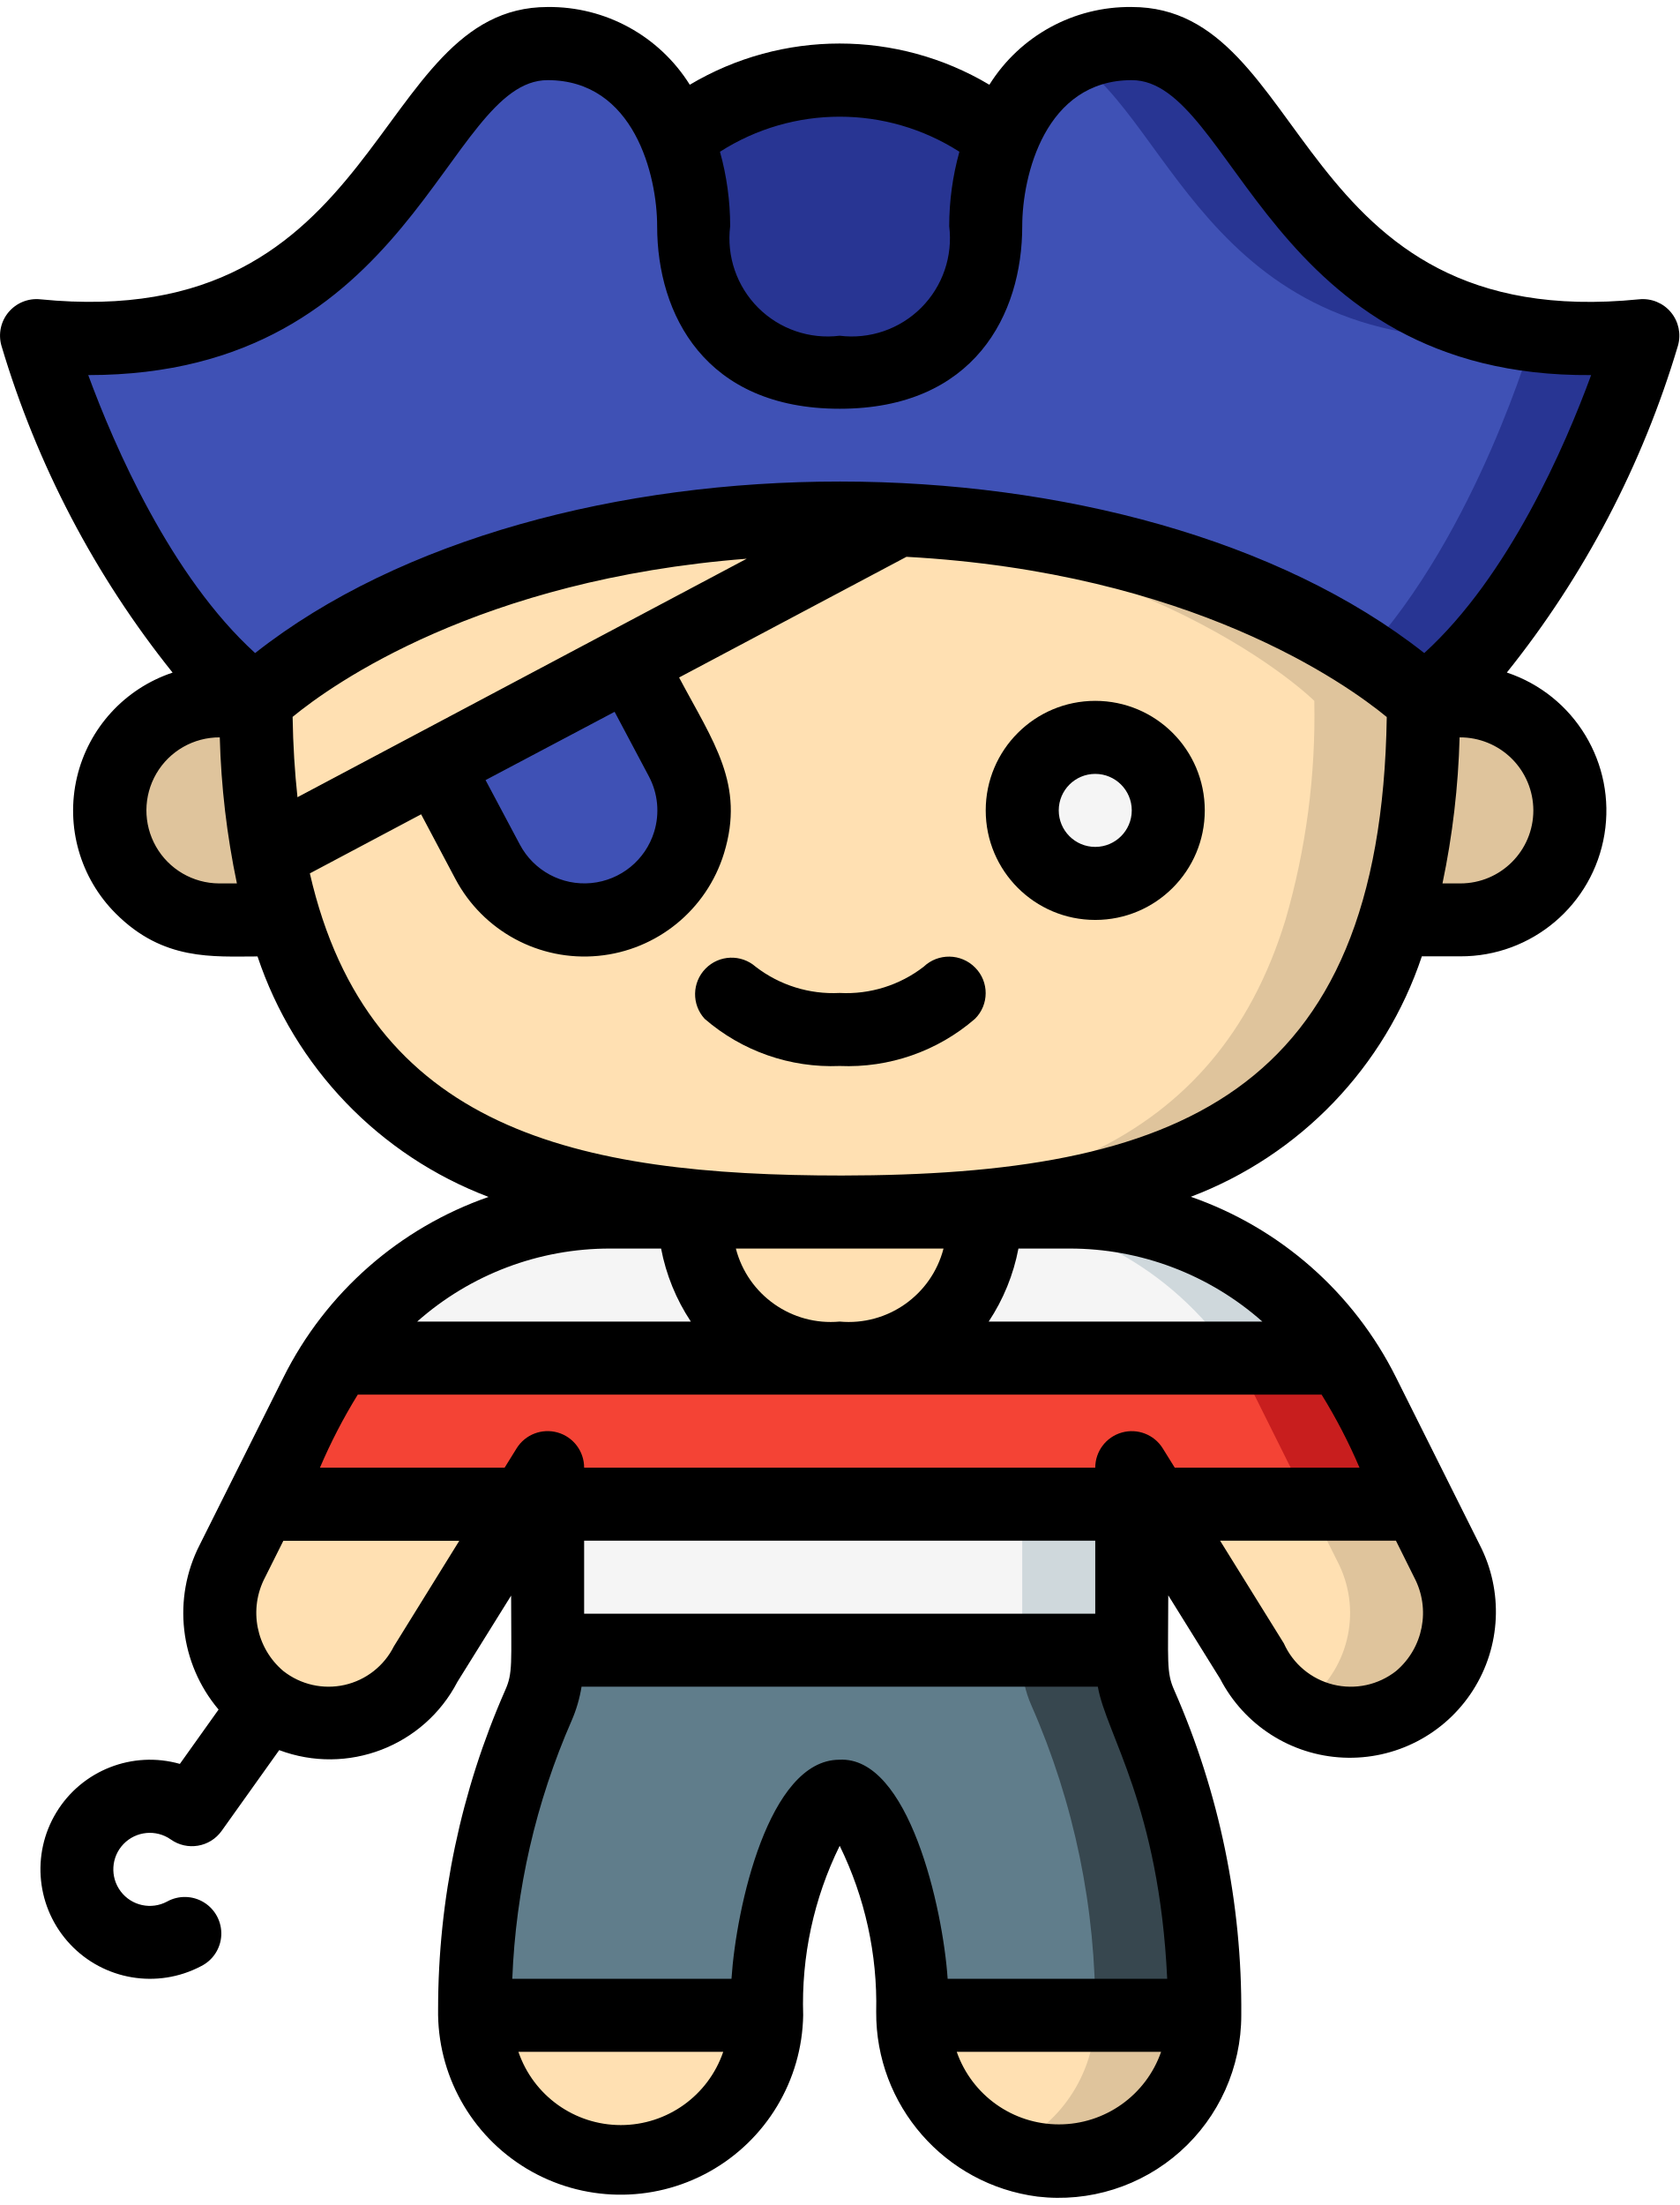
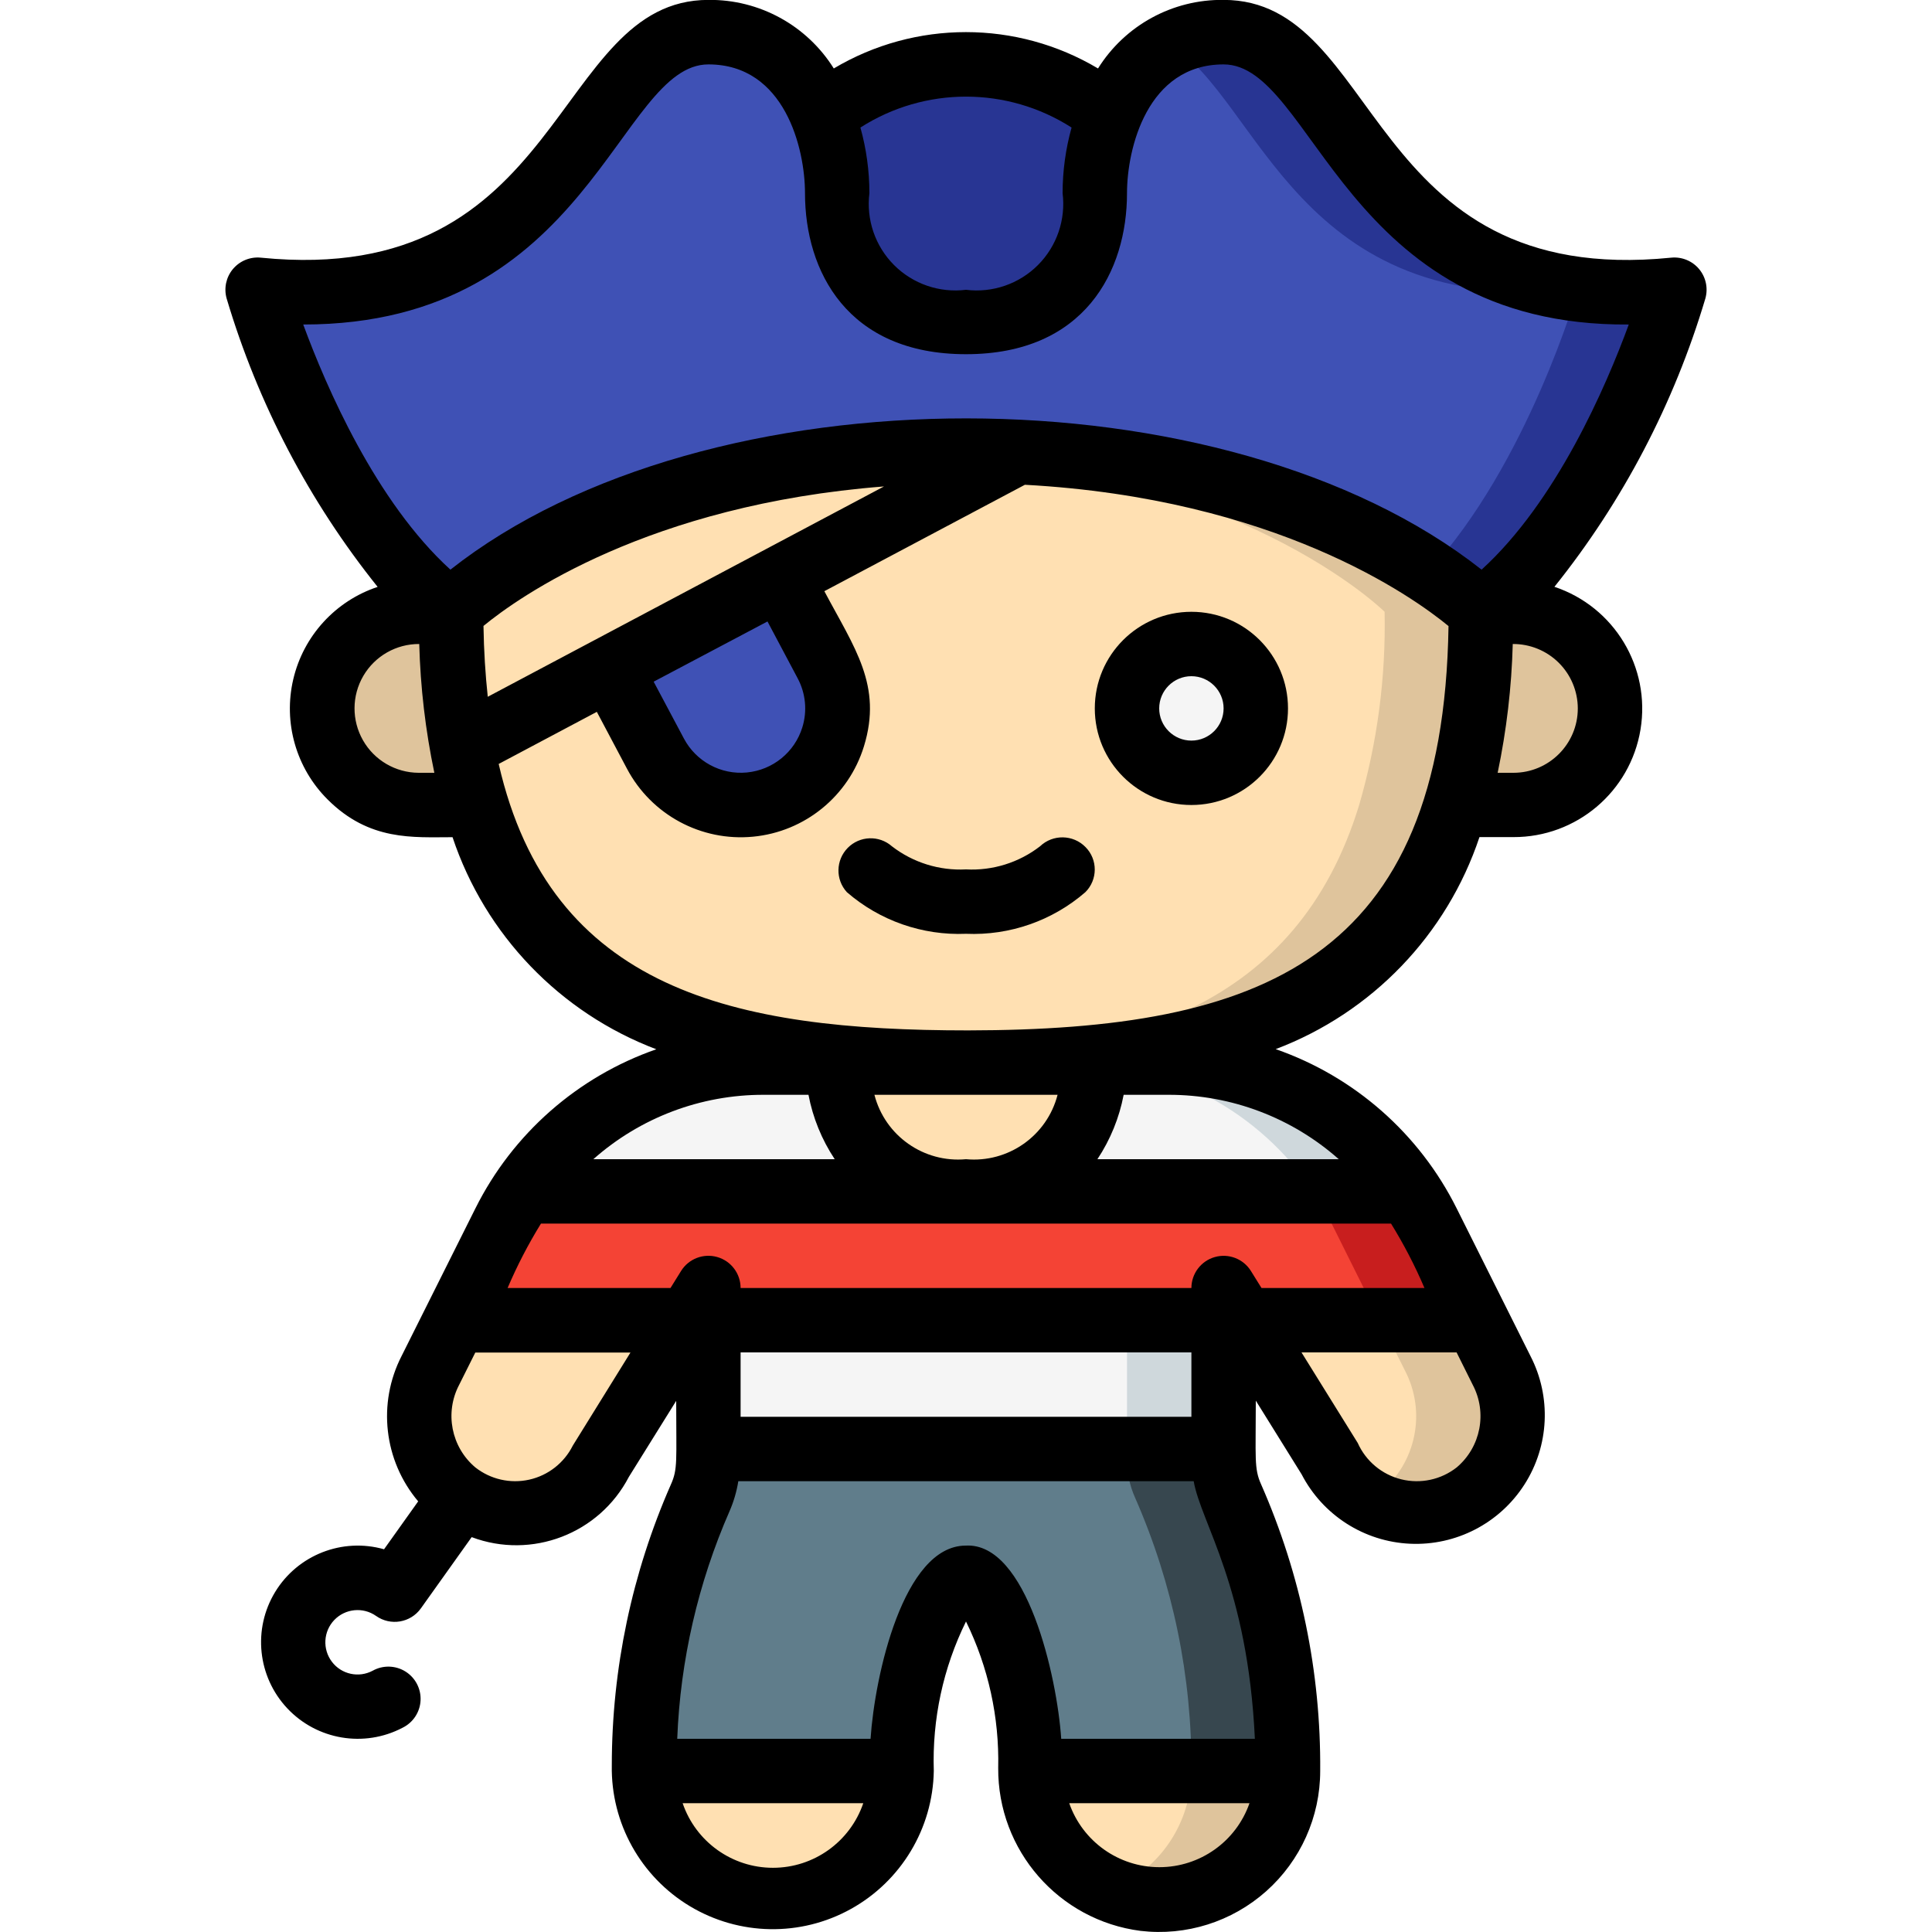
- <svg xmlns="http://www.w3.org/2000/svg" height="512" viewBox="0 0 46 60" width="390">
+ <svg xmlns="http://www.w3.org/2000/svg" height="512" viewBox="0 0 46 60" width="512">
  <g id="Page-1" fill="none" fill-rule="evenodd">
    <g id="001---Pirate-Costume" fill-rule="nonzero">
      <path id="Shape" d="m39 19c.042 2.028-.224 4.052-.79 6-2.08 6.79-8.1 8-15.21 8s-13.13-1.21-15.21-8c-.566-1.948-.832-3.972-.79-6 0 0 5-5 16-5s16 5 16 5z" fill="#ffe0b2" />
      <path id="Shape" d="m23 14c-.518 0-1.009.021-1.5.042 9.946.428 14.5 4.958 14.5 4.958.042 2.028-.224 4.052-.79 6-1.932 6.306-7.264 7.8-13.71 7.978.494.014.993.022 1.5.022 7.11 0 13.13-1.21 15.21-8 .566-1.948.832-3.972.79-6 0 0-5-5-16-5z" fill="#dfc49c" />
      <path id="Shape" d="m38.85 46.36c-.709.554-1.629.761-2.507.563-.878-.198-1.62-.779-2.023-1.583l-2.7-4.34h7.23l.78 1.56c.677 1.291.351 2.88-.78 3.8z" fill="#ffe0b2" />
      <path id="Shape" d="m39.63 42.56-.78-1.56h-3l.78 1.56c.677 1.291.351 2.88-.78 3.8-.114.08-.233.152-.357.215 1.057.624 2.388.539 3.357-.215 1.131-.92 1.457-2.509.78-3.8z" fill="#dfc49c" />
      <path id="Shape" d="m38.85 41h-7.23l-.62-1v1h-16v-1l-.62 1h-7.23l1.51-3.03c.169-.333.356-.657.56-.97h27.56c.204.313.391.637.56.97z" fill="#f44335" />
      <path id="Shape" d="m37.34 37.97c-.169-.333-.356-.657-.56-.97h-3c.204.313.391.637.56.97l1.51 3.03h3z" fill="#c81e1e" />
      <path id="Shape" d="m14.38 41-2.7 4.34c-.401.806-1.143 1.389-2.021 1.589-.878.2-1.799-.006-2.509-.559-1.13-.925-1.456-2.516-.78-3.81l.78-1.56z" fill="#ffe0b2" />
      <path id="Rectangle-path" d="m15 41h16v4h-16z" fill="#f5f5f5" />
      <path id="Rectangle-path" d="m28 41h3v4h-3z" fill="#cfd8dc" />
      <path id="Shape" d="m33 55c-8.889 0-8 .045-8-.1.083-1.9-.389-3.784-1.36-5.42-.43-.64-.87-.64-1.28 0-.981 1.668-1.454 3.587-1.36 5.52h-8c-.022-2.919.575-5.809 1.75-8.48.201-.48.287-1.001.25-1.52h16c-.038.516.048 1.034.25 1.51 1.176 2.675 1.772 5.568 1.75 8.49z" fill="#607d8b" />
      <path id="Shape" d="m31.25 46.51c-.169-.377-.254-.787-.25-1.2v-.31h-3v.31c-.004.413.081.823.25 1.2 1.176 2.675 1.772 5.568 1.75 8.49h3c.022-2.922-.574-5.815-1.75-8.49z" fill="#37474f" />
      <path id="Shape" d="m21 55c-.001 1.208-.547 2.352-1.487 3.113-.939.761-2.171 1.057-3.353.807-1.831-.423-3.135-2.041-3.16-3.92z" fill="#ffe0b2" />
      <path id="Shape" d="m33 55c-.001 1.142-.49 2.23-1.344 2.988s-1.992 1.116-3.126.982c-1.992-.273-3.487-1.959-3.52-3.97z" fill="#ffe0b2" />
      <path id="Shape" d="m30 55c-.005 1.621-.991 3.078-2.495 3.685.327.143.672.239 1.025.285 1.134.134 2.272-.223 3.126-.982s1.343-1.846 1.344-2.988z" fill="#dfc49c" />
      <path id="Shape" d="m36.78 37h-27.56c1.673-2.499 4.482-4 7.49-4h12.58c3.008 0 5.817 1.501 7.49 4z" fill="#f5f5f5" />
      <path id="Shape" d="m29.29 33h-3c3.008 0 5.817 1.501 7.49 4h3c-1.673-2.499-4.482-4-7.49-4z" fill="#cfd8dc" />
      <path id="Shape" d="m45 9s-2 7-6 10c0 0-5-5-16-5s-16 5-16 5c-4-3-6-10-6-10 10 1 10-8 14-8 1.609-.008 3.037 1.028 3.53 2.56.308.777.468 1.604.47 2.44-.106 1.09.281 2.17 1.056 2.944.774.774 1.854 1.162 2.944 1.056 1.09.106 2.17-.281 2.944-1.056.774-.774 1.162-1.854 1.056-2.944.002-.836.162-1.663.47-2.44.493-1.532 1.921-2.568 3.53-2.56 4 0 4 9 14 8z" fill="#3f51b5" />
      <path id="Shape" d="m31 1c-.576-.006-1.146.125-1.661.384 2.817 1.708 3.91 8.491 12.661 7.616 0 0-1.546 5.4-4.636 8.751.582.367 1.129.785 1.636 1.249 4-3 6-10 6-10-10 1-10-8-14-8z" fill="#283593" />
      <path id="Shape" d="m27.47 3.56c-.308.777-.468 1.604-.47 2.44.106 1.09-.281 2.17-1.056 2.944-.774.774-1.854 1.162-2.944 1.056-1.09.106-2.17-.281-2.944-1.056-.774-.774-1.162-1.854-1.056-2.944-.002-.836-.162-1.663-.47-2.44 2.617-2.08 6.323-2.08 8.94 0z" fill="#283593" />
      <circle id="Oval" cx="30" cy="22" fill="#f5f5f5" r="2" />
      <path id="Shape" d="m11.95 20.756 5.3-2.813 1.406 2.65c.776 1.464.22 3.279-1.244 4.056-1.463.777-3.279.22-4.056-1.243z" fill="#3f51b5" />
      <path id="Shape" d="m19 33s0 4 4 4 4-4 4-4z" fill="#ffe0b2" />
      <path id="Shape" d="m7.79 25h-1.79c-1.657 0-3-1.343-3-3s1.343-3 3-3h1c-.042 2.028.224 4.052.79 6z" fill="#dfc49c" />
      <path id="Shape" d="m43 22c0 1.657-1.343 3-3 3h-1.79c.566-1.948.832-3.972.79-6h1c1.657 0 3 1.343 3 3z" fill="#dfc49c" />
      <g fill="#000">
        <path id="Shape" d="m4.726 18.227c-1.311.437-2.302 1.522-2.618 2.867s.087 2.758 1.065 3.733c1.3 1.3 2.658 1.173 3.881 1.173 1.013 3.034 3.337 5.452 6.328 6.586-2.445.851-4.461 2.624-5.617 4.94l-2.292 4.583c-.756 1.471-.553 3.253.514 4.517l-1.06 1.488c-1.297-.368-2.681.175-3.382 1.326-.701 1.152-.547 2.63.376 3.613s2.388 1.23 3.582.603c.326-.16.54-.484.558-.847.018-.363-.162-.707-.47-.899-.308-.192-.697-.202-1.014-.026-.434.233-.973.116-1.27-.277s-.265-.943.076-1.298c.342-.355.891-.408 1.294-.126.45.32 1.074.215 1.394-.234l1.577-2.212c1.866.701 3.962-.102 4.882-1.871l1.47-2.361c0 1.873.053 2.114-.166 2.6-1.208 2.749-1.833 5.718-1.834 8.721-.031 1.786.894 3.453 2.425 4.373 1.532.92 3.438.953 5 .086s2.544-2.501 2.575-4.287c-.053-1.606.29-3.2 1-4.641.693 1.414 1.036 2.973 1 4.547-.017 2.561 1.88 4.733 4.42 5.061 1.418.166 2.838-.283 3.904-1.232 1.066-.949 1.676-2.308 1.676-3.735.024-3.063-.602-6.096-1.835-8.9-.222-.491-.165-.8-.165-2.6l1.422 2.287c.657 1.269 1.941 2.092 3.368 2.157 1.428.066 2.782-.635 3.553-1.839.771-1.203.841-2.727.184-3.996l-2.292-4.585c-1.156-2.316-3.172-4.089-5.617-4.94 2.991-1.133 5.315-3.551 6.328-6.585h1.054c1.958.006 3.631-1.411 3.948-3.344.317-1.933-.816-3.809-2.674-4.429 2.126-2.653 3.717-5.693 4.687-8.952.091-.319.018-.662-.194-.916-.212-.254-.537-.387-.867-.354-9.536.959-8.978-8.005-13.9-8.005-1.583-.02-3.061.787-3.9 2.129-2.528-1.505-5.678-1.505-8.206 0-.838-1.34-2.314-2.147-3.894-2.129-4.866 0-4.4 8.956-13.9 8.005-.33-.033-.654.1-.867.354-.212.254-.285.597-.194.916.97 3.259 2.561 6.299 4.687 8.952zm13.192 4.359c-.237.773-.917 1.327-1.722 1.404-.805.077-1.577-.339-1.956-1.053l-.94-1.767 3.535-1.87.938 1.767c.249.467.301 1.014.145 1.519zm-9.77-.947c-.074-.69-.121-1.418-.133-2.2 1.084-.892 5.118-3.764 12.439-4.332zm-2.148 2.361c-.715-.004-1.373-.388-1.727-1.009-.354-.621-.35-1.383.01-2.0.36-.617 1.023-.995 1.737-.991.036 1.345.193 2.683.469 4zm19.844 10c-.329 1.274-1.534 2.121-2.844 2-1.31.121-2.515-.726-2.844-2zm6.006 5.474c-.235-.38-.694-.557-1.123-.435-.43.122-.726.514-.727.961h-14c0-.447-.296-.84-.726-.962s-.889.055-1.124.435l-.327.527h-5.059c.295-.692.641-1.36 1.036-2h26.4c.396.64.743 1.308 1.038 2h-5.061zm-1.85 4.526h-14v-2h14zm-18.573-8c1.456-1.291 3.335-2.002 5.281-2h1.4c.136.714.413 1.394.815 2zm15.654 0c.402-.606.679-1.286.815-2h1.4c1.946-.002 3.825.71 5.281 2zm-16.292 8.894c-.269.538-.766.927-1.353 1.058-.587.131-1.202-.009-1.675-.381-.749-.632-.957-1.7-.5-2.567l.5-1h4.819zm3.411 11.106h5.61c-.41 1.2-1.537 2.006-2.805 2.006s-2.395-.806-2.805-2.006zm8.785-8c-1.931.012-2.819 4.037-2.949 6h-6.004c.095-2.438.647-4.837 1.626-7.072.129-.297.22-.609.271-.928h14.142c.226 1.3 1.678 3.263 1.9 8h-6.014c-.128-1.924-1.066-6.111-2.969-6zm3.219 8h5.6c-.415 1.19-1.538 1.987-2.799 1.987s-2.383-.797-2.799-1.987zm12.036-10.429c-.486.382-1.121.519-1.722.371-.6-.148-1.099-.564-1.352-1.129l-1.747-2.813h4.817l.5 1.005c.458.866.251 1.933-.496 2.566zm-15.179-13.571c-7.273 0-12.961-1.245-14.574-8.275l3.048-1.618.938 1.769c.758 1.429 2.302 2.262 3.913 2.108 1.611-.153 2.97-1.262 3.445-2.808.58-1.891-.292-3.048-1.23-4.816l6.228-3.305c7.78.425 12.035 3.466 13.156 4.388-.16 10.402-5.831 12.546-14.924 12.557zm18.939-10c0 1.105-.895 2-2 2h-.489c.276-1.317.433-2.655.469-4 .533-.004 1.047.205 1.426.58.379.375.593.886.594 1.42zm-15.721-18.039c-.185.664-.279 1.35-.279 2.039.102.823-.181 1.647-.767 2.233-.586.586-1.41.869-2.233.767-.823.102-1.647-.181-2.233-.767-.586-.586-.869-1.41-.767-2.233-0-.689-.094-1.375-.279-2.039 1.999-1.28 4.559-1.28 6.558 0zm-11.279-1.961c2.373 0 3 2.617 3 4 0 2.417 1.313 5 5 5s5-2.583 5-5c0-1.383.627-4 3-4 2.8 0 3.724 8.144 12.583 8.078-.711 1.938-2.25 5.5-4.571 7.613-7.933-6.252-24.06-6.275-32.024 0-2.316-2.108-3.857-5.674-4.571-7.613 8.908 0 9.783-8.078 12.583-8.078z" />
        <path id="Shape" d="m30 19c-1.657 0-3 1.343-3 3s1.343 3 3 3 3-1.343 3-3-1.343-3-3-3zm0 4c-.552 0-1-.448-1-1s.448-1 1-1 1 .448 1 1-.448 1-1 1z" />
        <path id="Shape" d="m25.3 26.282c-.656.507-1.472.762-2.3.718-.828.043-1.644-.211-2.3-.717-.399-.351-1.002-.329-1.374.05-.372.379-.384.982-.026 1.374 1.023.887 2.347 1.349 3.7 1.293 1.355.058 2.682-.404 3.707-1.293.387-.386.389-1.012.005-1.4-.385-.393-1.014-.404-1.412-.025z" />
      </g>
    </g>
  </g>
</svg>
